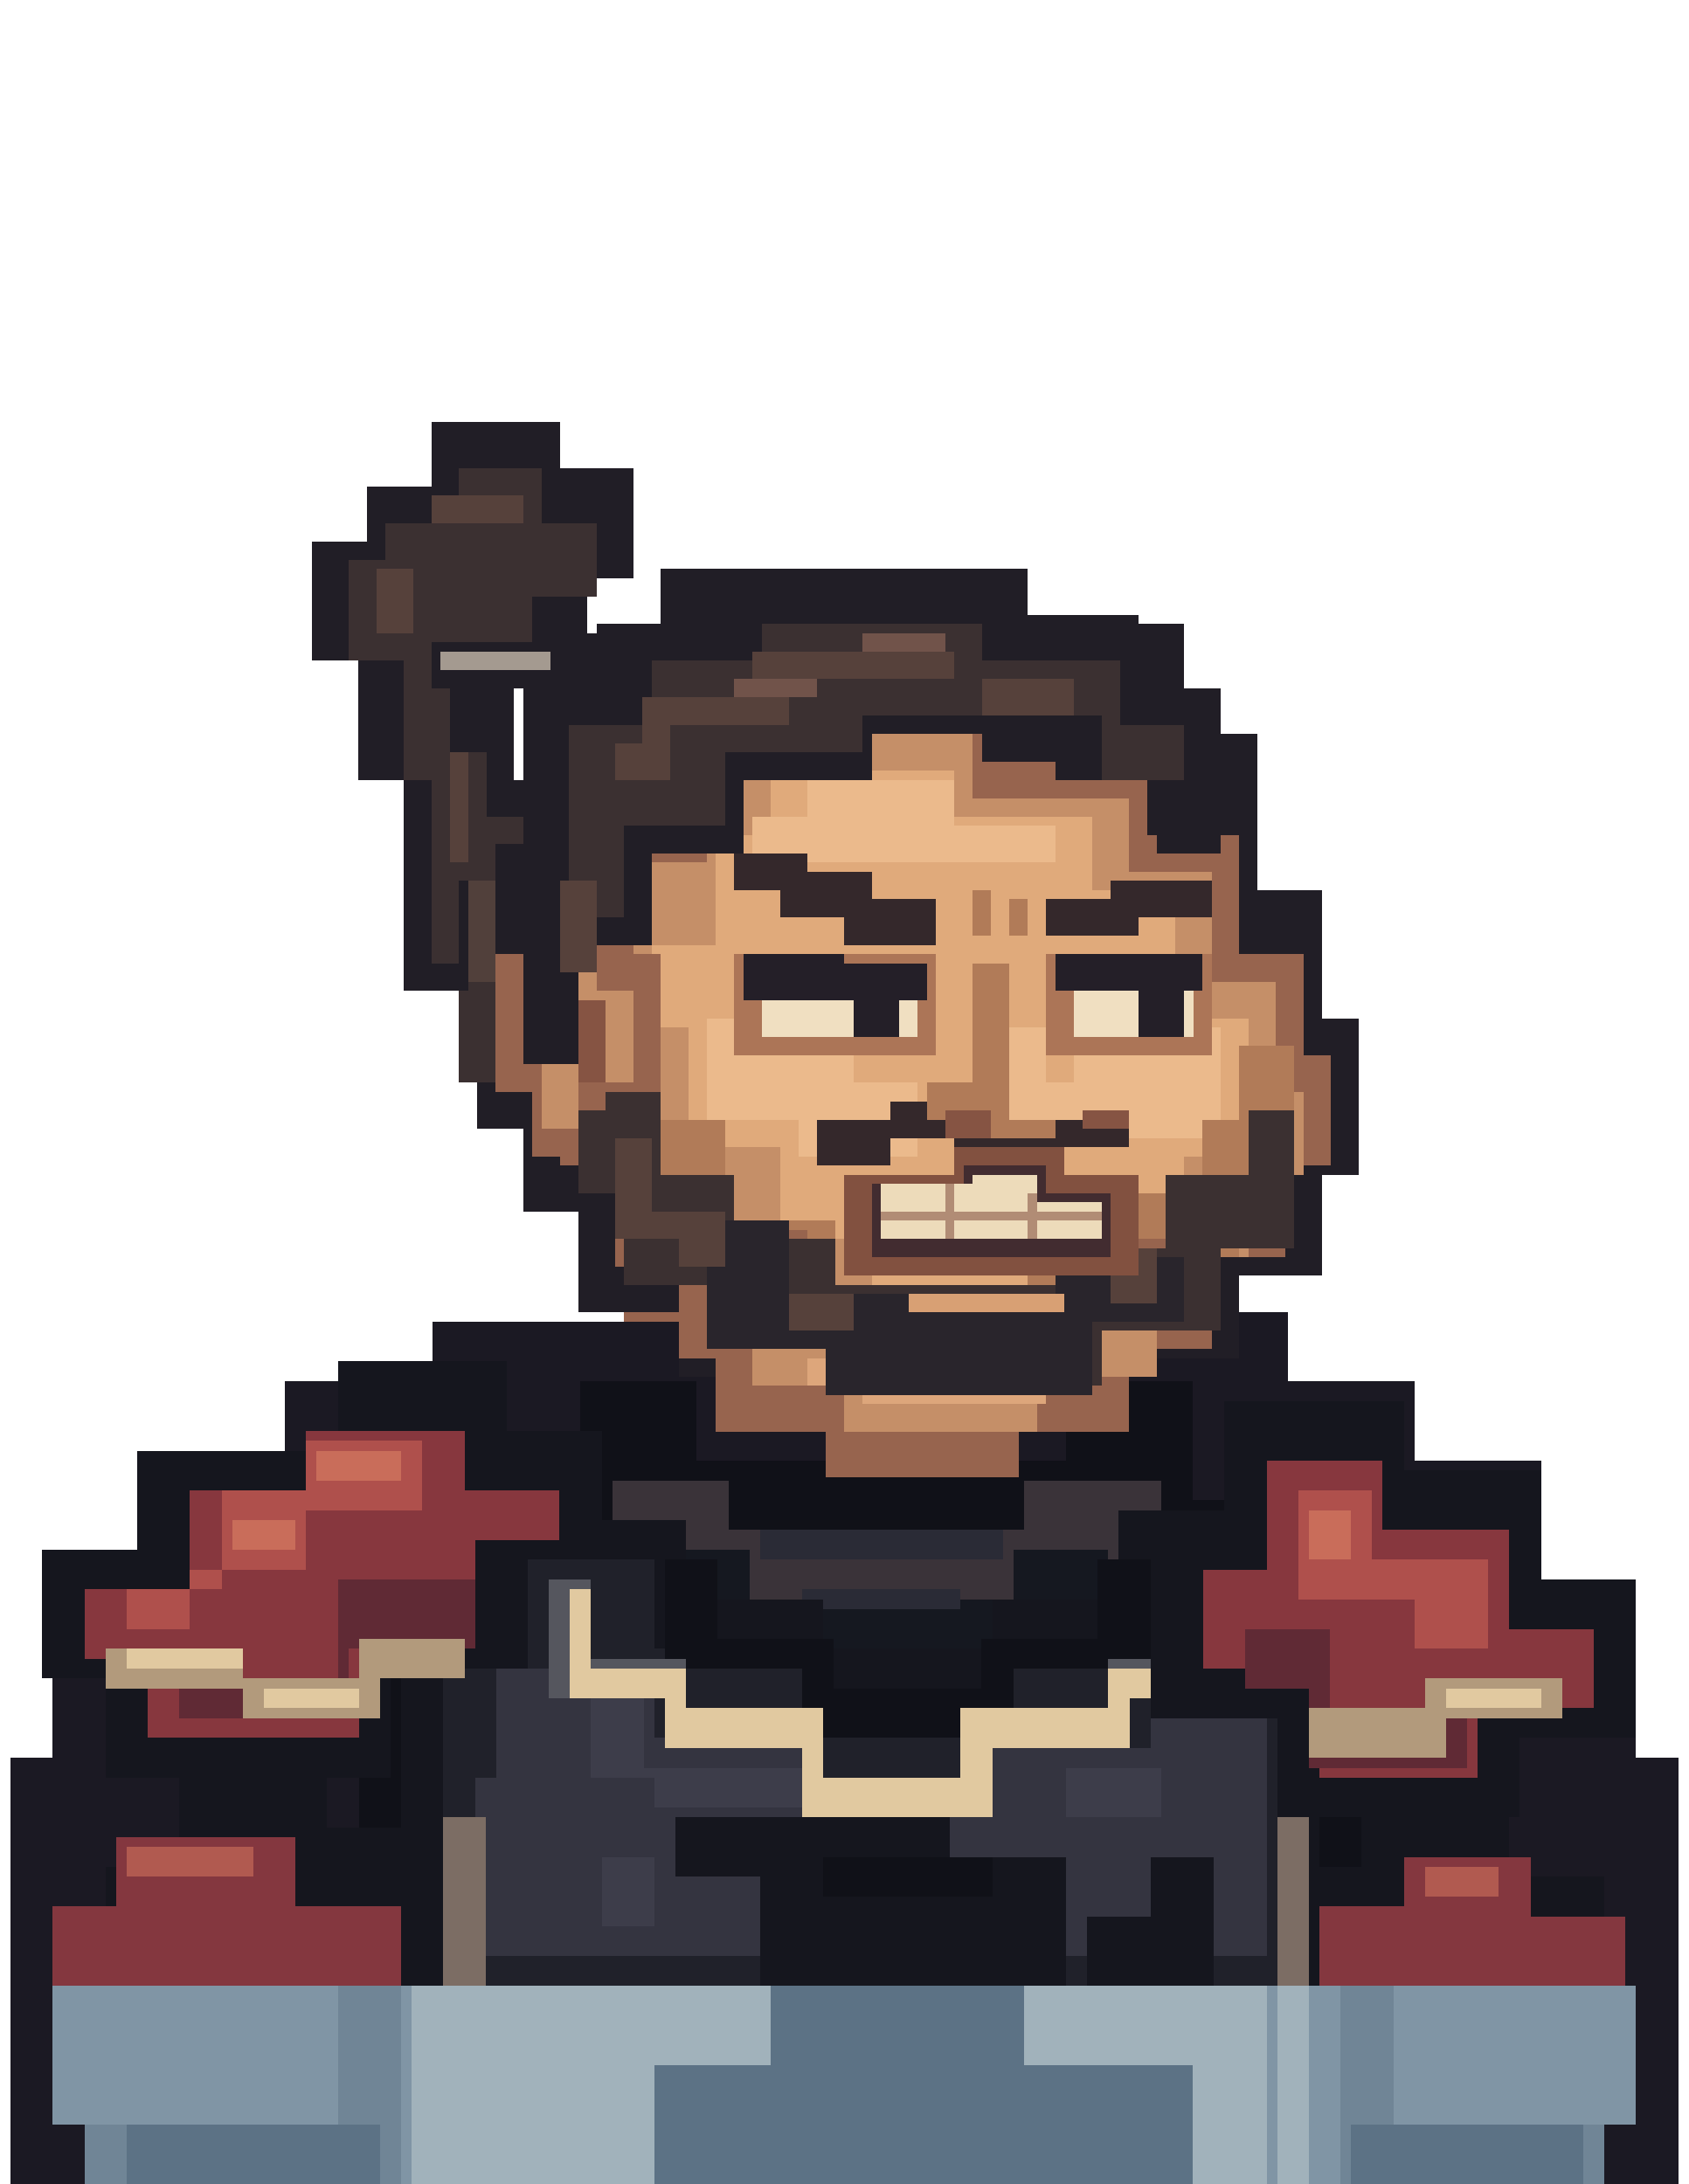
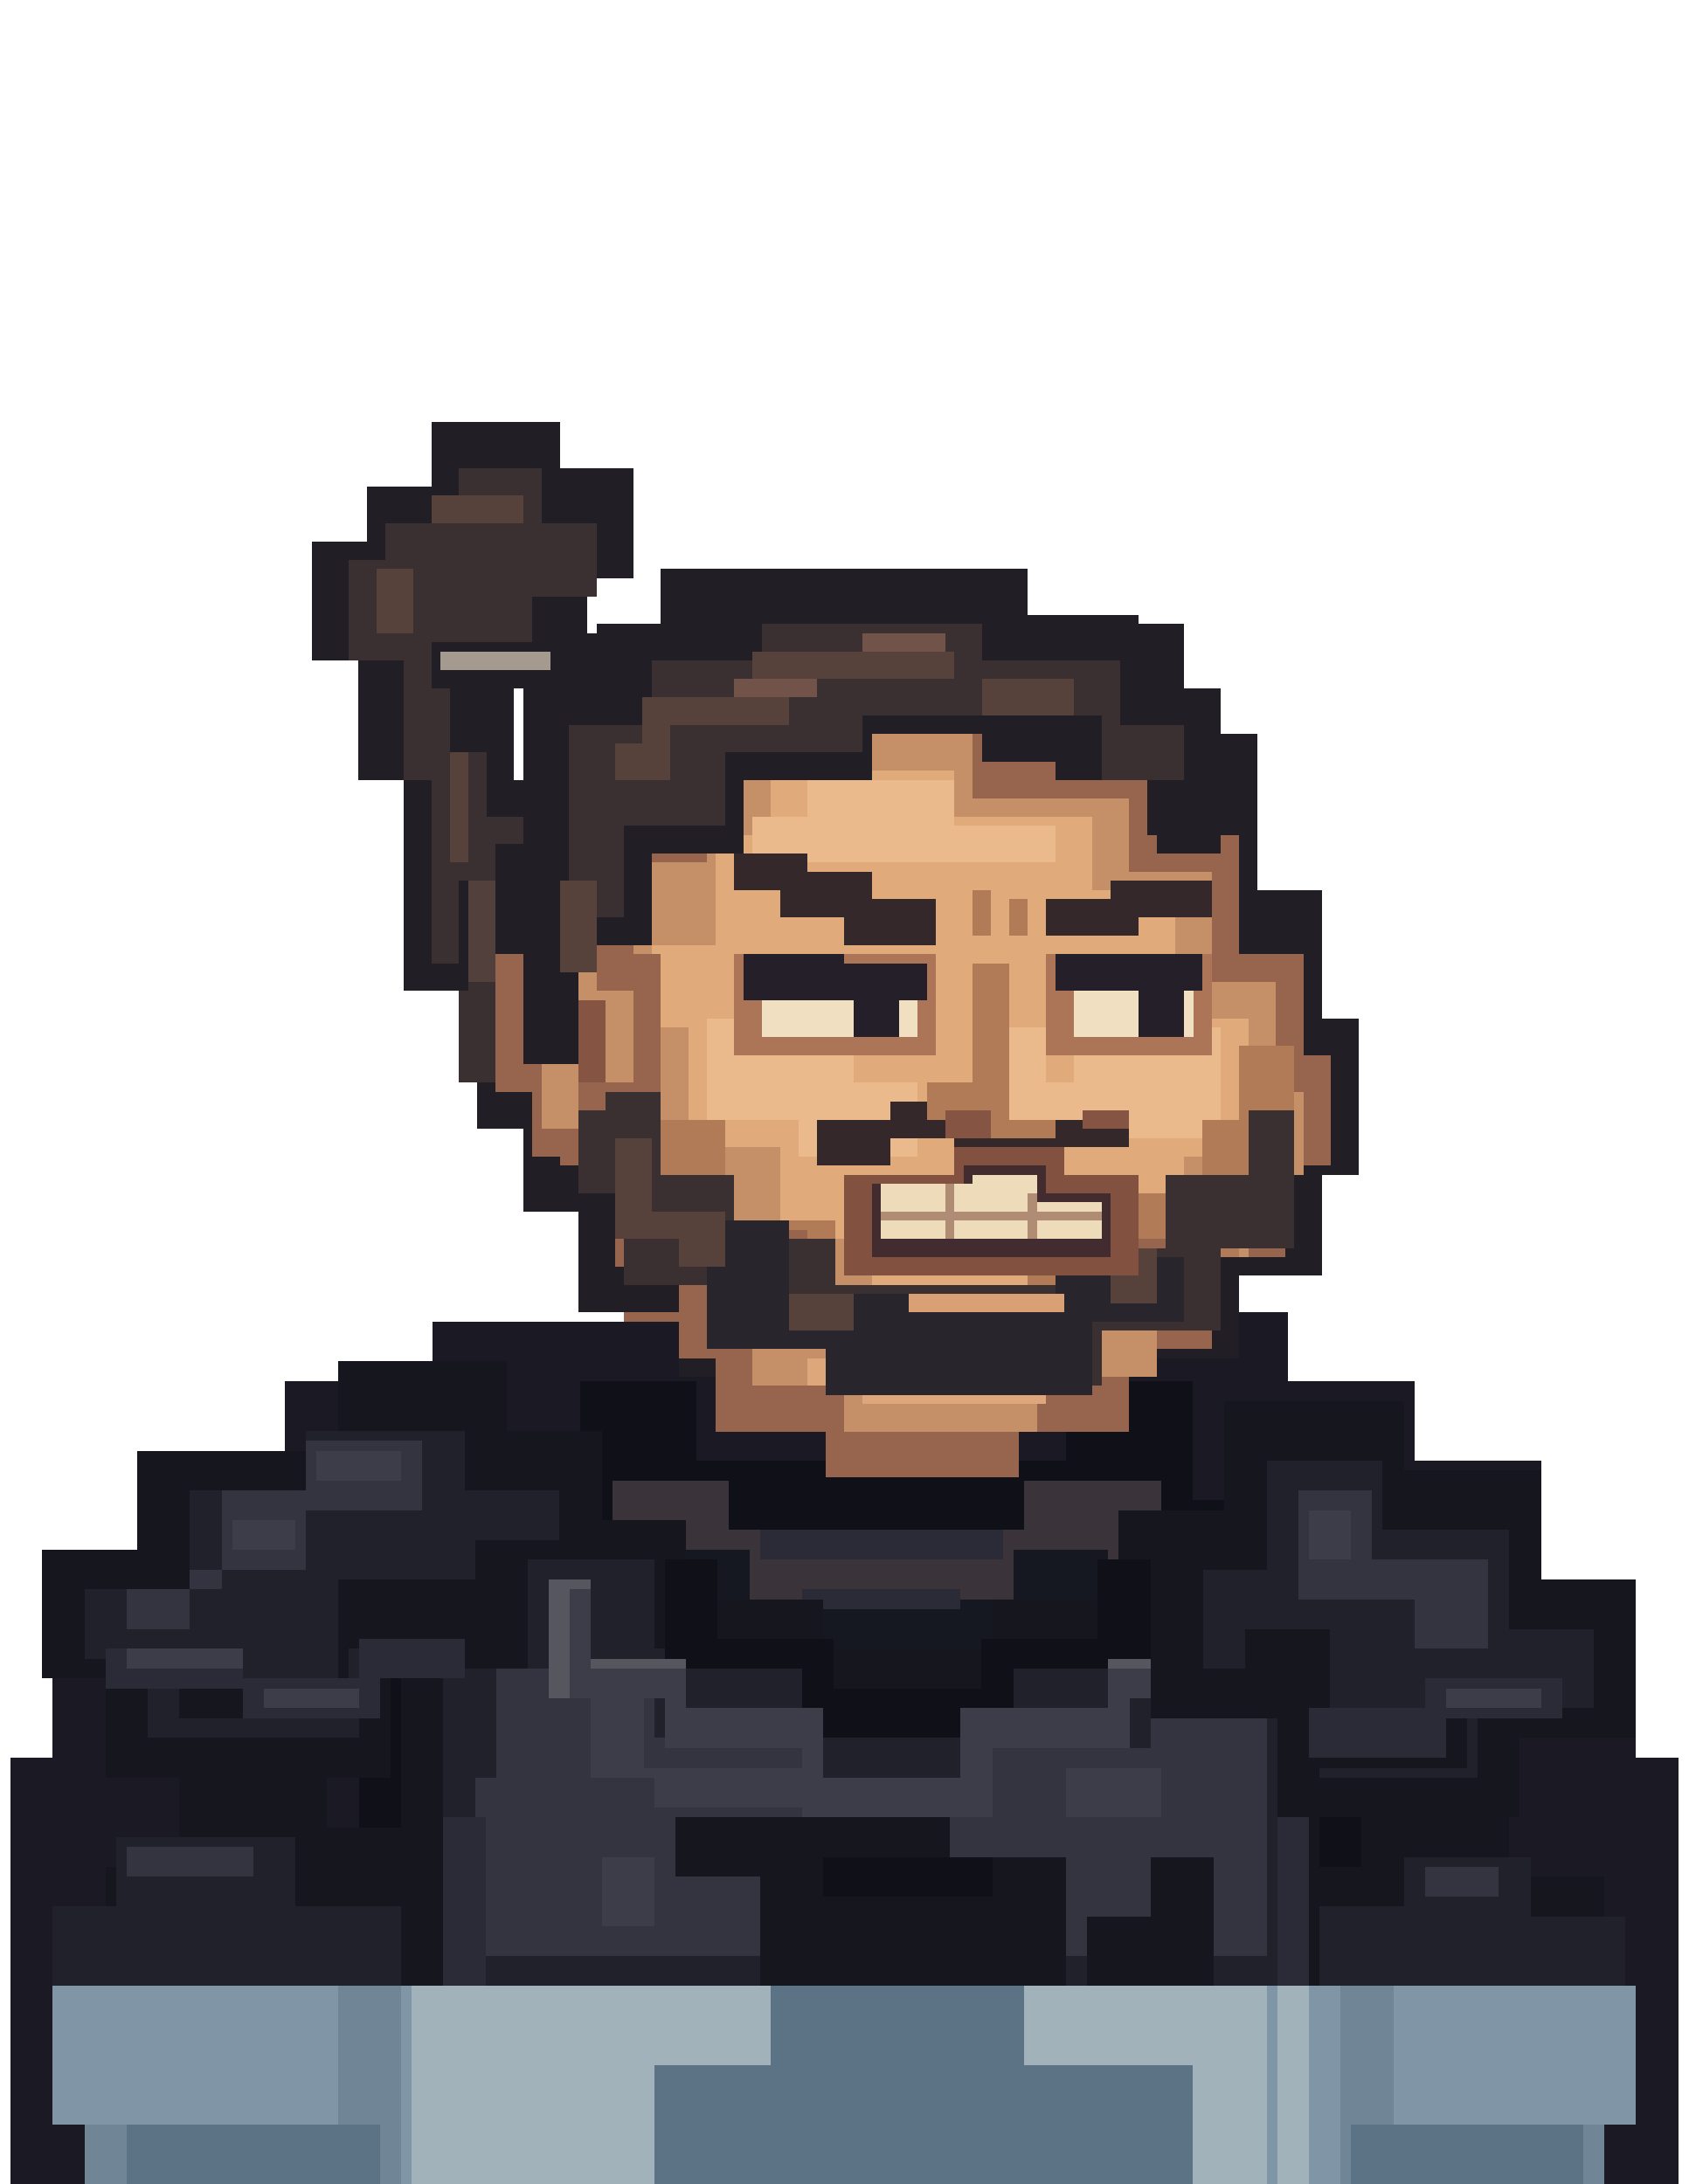
<svg xmlns="http://www.w3.org/2000/svg" width="552" height="714" viewBox="-12 -38 184 238" shape-rendering="crispEdges" data-expression="disgusted">
  <g id="neck" transform="translate(0 -20)">
    <path fill="#97644e" d="M56 118h58v24h7v16H49v-16h7z" />
    <path fill="#c58f68" d="M62 126h45v17h7v8H56v-8h6z" />
    <path fill="#dda67b" d="M66 134h35v10h7v3H66z" />
  </g>
  <g id="armoured-body" transform="translate(-12 -16) scale(1.15 1.08)">
    <g id="lower-armour">
      <path fill="#1b1923" d="M1 157h158v43H1z" />
      <path fill="#708596" d="M8 165h33v35H8zM122 165h30v35h-30z" />
      <path fill="#8095a5" d="M38 165h89v35H38zM5 179h27v15H5zM132 179h23v15h-23z" />
      <path fill="#a1b2bb" d="M43 175h30v11h24v-11h23v25H43z" />
      <path fill="#5c7285" d="M73 180h24v8h16v12H62v-12h11z" />
      <path fill="#a1b2bb" d="M53 183h6v12h-6zM101 181h7v4h-7z" />
      <path fill="#a1b2bb" d="M39 178h4v22h-4zM121 178h3v22h-3z" />
      <path fill="#5c7285" d="M12 194h24v6H12zM128 194h22v6h-22zM76 190h17v4H76z" />
    </g>
    <g id="body-outline" transform="translate(0 -20)">
      <path fill="#1b1923" d="M41 133h24v-7h39v6h18v7h12v8h12v15h9v20h4v18H1v-20h4v-19h9v-14h13v-8h14z" />
    </g>
    <g id="under-armour" transform="translate(0 -20)">
      <path fill="#101118" d="M55 139h11v8h35v-8h12v12h16v49H34v-48h21z" />
      <path fill="#3a3339" d="M58 149h11v5h28v-5h13v9h-10v8H70v-8H58z" />
      <path fill="#151820" d="M63 156h8v5h25v-5h9v15H62zM41 166h12v34H41zM115 165h10v35h-10z" />
      <path fill="#2a2b36" d="M72 154h23v3H72zM76 160h15v2H76z" />
    </g>
    <g id="carapace-breastplate" transform="translate(0 -20)">
      <path fill="#15161e" d="M45 153h20v8h13v5h16v-5h12v-9h19v48H38v-39h7z" />
      <path fill="#20212a" d="M46 157h16v9h14v7h20v-7h14v-9h12v43H42v-35h4z" />
      <path fill="#343440" d="M47 168h15v7h15v8h15v-7h17v-8h11v29H45v-18h2z" />
      <path fill="#3d3d4a" d="M56 169h5v9h15v4H62v-3h-6zM101 178h9v5h-9zM57 187h5v7h-5z" />
      <path fill="#15161e" d="M78 179h12v8h11v13H72v-11h-8v-6h14zM109 187h6v13h-12v-7h6z" />
      <path fill="#101118" d="M63 157h5v8h11v5h14v-5h11v-8h5v11h-13v7H76v-7H63zM78 187h16v4H78z" />
      <path fill="#55565e" d="M52 159h4v8h9v5h13v7h13v-7h14v-5h7v-8h3v11h-8v6H94v7H76v-7H63v-5H52z" />
-       <path fill="#e1c9a0" d="M54 160h2v8h9v4h13v7h13v-7h14v-4h8v3h-6v5H94v7H76v-7H63v-5H54z" />
-       <path fill="#7c6d64" d="M42 183h4v17h-4zM121 181h3v19h-3z" />
+       <path fill="#3d3d4a" d="M54 160h2v8h9v4h13v7h13v-7h14v-4h8v3h-6v5H94v7H76v-7H63v-5H54z" />
+       <path fill="#2a2b36" d="M42 183h4v17h-4zM121 181h3v19h-3z" />
    </g>
    <g id="carapace-shoulders" transform="translate(0 -20)">
      <path fill="#15161e" d="M32 137h16v7h9v10h-7v14H37v11H10v-10H4v-13h9v-10h19zM116 141h17v7h13v11h9v16h-11v8h-23v-10h-12v-18h7z" />
-       <path fill="#87373e" d="M29 144h15v6h9v5h-8v10H34v10H14v-8H8v-7h10v-10h11zM120 147h11v7h12v10h8v8h-11v7h-15v-11h-11v-10h6z" />
-       <path fill="#af504c" d="M29 145h11v7H29v6H18v6h-6v-4h9v-10h8zM123 150h7v7h11v9h-7v-5h-11z" />
-       <path fill="#c96d5a" d="M30 146h8v3h-8zM22 153h6v3h-6zM124 152h4v5h-4z" />
-       <path fill="#602a35" d="M32 159h13v7H33v7H17v-4h15zM118 164h8v8h13v6h-15v-8h-6z" />
-       <path fill="#b29a7c" d="M10 166h13v3h11v-4h10v4h-8v4H23v-3H10zM124 172h11v-3h13v4h-11v4h-13z" />
-       <path fill="#e1c9a0" d="M12 166h11v2H12zM25 170h9v2h-9zM137 170h9v2h-9z" />
+       <path fill="#20212a" d="M29 144h15v6h9v5h-8v10H34v10H14v-8H8v-7h10v-10h11zM120 147h11v7h12v10h8v8h-11v7h-15v-11h-11v-10h6z" />
+       <path fill="#343440" d="M29 145h11v7H29v6H18v6h-6v-4h9v-10h8zM123 150h7v7h11v9h-7v-5h-11z" />
+       <path fill="#3d3d4a" d="M30 146h8v3h-8zM22 153h6v3h-6zM124 152h4v5h-4z" />
+       <path fill="#15161e" d="M32 159h13v7H33v7H17v-4h15zM118 164h8v8h13v6h-15v-8h-6z" />
+       <path fill="#2a2b36" d="M10 166h13v3h11v-4h10v4h-8v4H23v-3H10zM124 172h11v-3h13v4h-11v4h-13z" />
+       <path fill="#3d3d4a" d="M12 166h11v2H12zM25 170h9v2h-9zM137 170h9v2h-9z" />
      <path fill="#15161e" d="M17 177h14v7h9v16H10v-12h7zM129 181h14v8h9v11h-28v-12h5z" />
-       <path fill="#84373f" d="M11 185h17v7h10v8H5v-8h6zM133 187h12v6h9v7h-29v-8h8z" />
-       <path fill="#b15a50" d="M12 186h12v3H12zM135 188h7v3h-7z" />
+       <path fill="#20212a" d="M11 185h17v7h10v8H5v-8h6zM133 187h12v6h9v7h-29v-8h8z" />
+       <path fill="#343440" d="M12 186h12v3H12zM135 188h7v3h-7z" />
    </g>
  </g>
  <g id="hair-back" transform="translate(0 -38)">
    <path fill="#211e26" d="M45 69h15v-7h40v6h17v12h8v27h-7v16h-9v7H51v-7H40v-17h-5V85h10z" />
    <path fill="#3b3031" d="M39 89h7v15h-4v14h-4v-14h-3V96h4zM111 82h7v23h-5v15h-6v-9h4z" />
    <path fill="#51403b" d="M39 96h3v11h-3z" />
  </g>
  <g id="ponytail" transform="translate(0 -38)">
    <path fill="#211e26" d="M28 53h7v-7h14v5h8v12h-5v10h-8v16h-5v19h-7V85h-5V72h-5V59h6z" />
    <path fill="#3b3031" d="M30 57h8v-6h9v6h6v8h-7v8h-9v12h-5V72h-6V61h4zM35 82h6v14h-3v9h-3z" />
    <path fill="#56413b" d="M35 54h10v3H35zM29 62h4v7h-4zM37 82h2v12h-2z" />
    <path fill="#211e26" d="M35 70h14v5H35z" />
    <path fill="#a49a90" d="M36 71h12v2H36z" />
  </g>
  <g id="head" transform="translate(0 -38)">
    <path fill="#211e26" d="M57 73h40v4h17v8h11v12h7v14h4v17h-4v11h-9v9h-14v6H76v-4H62v-7H51v-11h-6v-14h-3V99h6V85h9z" />
    <path fill="#97644e" d="M60 78h35v5h18v8h10v13h7v11h3v12h-5v10h-9v8h-13v5H78v-5H65v-7H55v-11h-6v-13h-3v-13h6V89h8z" />
    <path fill="#c58f68" d="M65 80h29v7h17v8h9v12h7v12h3v9h-6v9h-12v8H80v-5H68v-9H58v-12h-6v-15h5V94h8z" />
    <path fill="#e0aa7b" d="M72 84h20v5h15v8h9v14h8v15h-7v9h-13v5H83v-5H73v-10H63v-13h-4v-9h7V91h6z" />
    <path fill="#ebba8c" d="M76 85h16v5h11v4H70v-5h6zM65 111h16v7h7v8H75v-4H65zM105 112h16v12h-16z" />
    <path fill="#b17b58" d="M52 109h7v13h8v11h12v8H68v-6H58v-10h-6zM123 114h6v14h-6v9h-12v7h-11v-5h11v-9h8v-8h4z" />
  </g>
  <g id="double-chin" transform="translate(0 -38)">
    <path fill="#97644e" d="M62 134h14v8h28v-7h16v12h-9v9H99v5H78v-5H66v-8h-4z" />
    <path fill="#c58f68" d="M67 139h9v8h28v-6h10v9h-13v6H80v-5H70v-6h-3z" />
    <path fill="#dda67b" d="M76 148h26v5H82v-2h-6z" />
    <path fill="#ad7658" d="M72 143h7v3h23v-3h6v6H79v-2h-7z" />
  </g>
  <g id="ears" transform="translate(0 -38)">
    <path fill="#97644e" d="M46 99h9v5h5v16h-5v6h-9v-7h-4v-15h4z" />
    <path fill="#c58f68" d="M47 103h6v5h4v10h-6v5h-4z" />
    <path fill="#e0aa7b" d="M47 104h3v7h-3z" />
    <path fill="#865443" d="M51 109h3v9h-3z" />
  </g>
  <g id="hair-front" transform="translate(0 -38)">
    <path fill="#211e26" d="M45 90V76h8v-8h14v-5h30v4h15v8h9v18h-7v-8h-11v-5H83v5H69v8H59v10h-8v13h-6v-14h-3V92h3z" />
    <path fill="#3b3031" d="M50 79h9v-7h12v-4h24v4h15v7h7v6h-9v-7H82v4H67v8H56v10h-6z" />
    <path fill="#56413b" d="M58 76h12v-5h22v3H74v5H61v6h-6v-4h3zM95 74h10v4H95zM49 96h4v10h-4z" />
    <path fill="#71534a" d="M68 74h9v2h-9zM82 69h9v2h-9z" />
  </g>
  <g id="facial-hair" transform="translate(0 -38)">
    <path fill="#3b3031" d="M54 119h6v9h8v7h11v5h24v-4h12v-8h9v-7h5v15h-8v9h-13v6H78v-4H65v-7H56v-10h-5v-9h3z" />
    <path fill="#29252c" d="M65 133h9v8h29v-4h14v7h-10v8H78v-5H65z" />
    <path fill="#56413b" d="M55 124h4v8h8v6h-5v-3h-7zM74 141h7v4h-7zM109 136h5v6h-5z" />
    <path fill="#34282b" d="M77 122h8v-2h9v2h8v-1h9v4h-8v1H92v-2h-7v3h-8z" />
  </g>
  <g id="expression-brows" transform="translate(0 -38)">
    <path fill="#34282b" d="M68 93h8v2h7v3h7v5H80v-3h-7v-3h-5zM102 98h7v-2h11v4h-8v2h-10z" />
    <path fill="#b17b58" d="M94 97h2v5h-2zM98 98h2v4h-2z" />
  </g>
  <g id="expression-eyes" transform="translate(0 -38)">
    <path fill="#ac7557" d="M68 104h22v11H68zM102 104h18v11h-18z" />
    <path fill="#f0dfc1" d="M71 109h17v4H71zM105 108h13v5h-13z" />
    <path fill="#241f28" d="M81 109h5v4h-5zM112 108h5v5h-5zM69 104h11v1h9v4H69zM103 104h16v4h-16z" />
  </g>
  <g id="nose" transform="translate(0 -38)">
    <path fill="#b17b58" d="M94 105h4v13h5v6h-9v-2h-5v-4h5z" />
    <path fill="#ebba8c" d="M98 112h4v6h7v4H98z" />
    <path fill="#865443" d="M91 121h5v3h-5zM106 121h5v2h-5z" />
  </g>
  <g id="expression-mouth" transform="translate(0 -38)">
    <path fill="#825140" d="M80 128h12v-3h12v3h8v11H80z" />
    <path fill="#422c30" d="M83 129h10v-2h9v3h7v7H83z" />
    <path fill="#eddbba" d="M84 129h10v-1h7v3h7v4H84z" />
    <path fill="#b18c75" d="M91 129h1v6h-1zM100 130h1v5h-1zM84 132h24v1H84z" />
    <path fill="#d8a074" d="M87 141h17v2H87z" />
  </g>
</svg>
